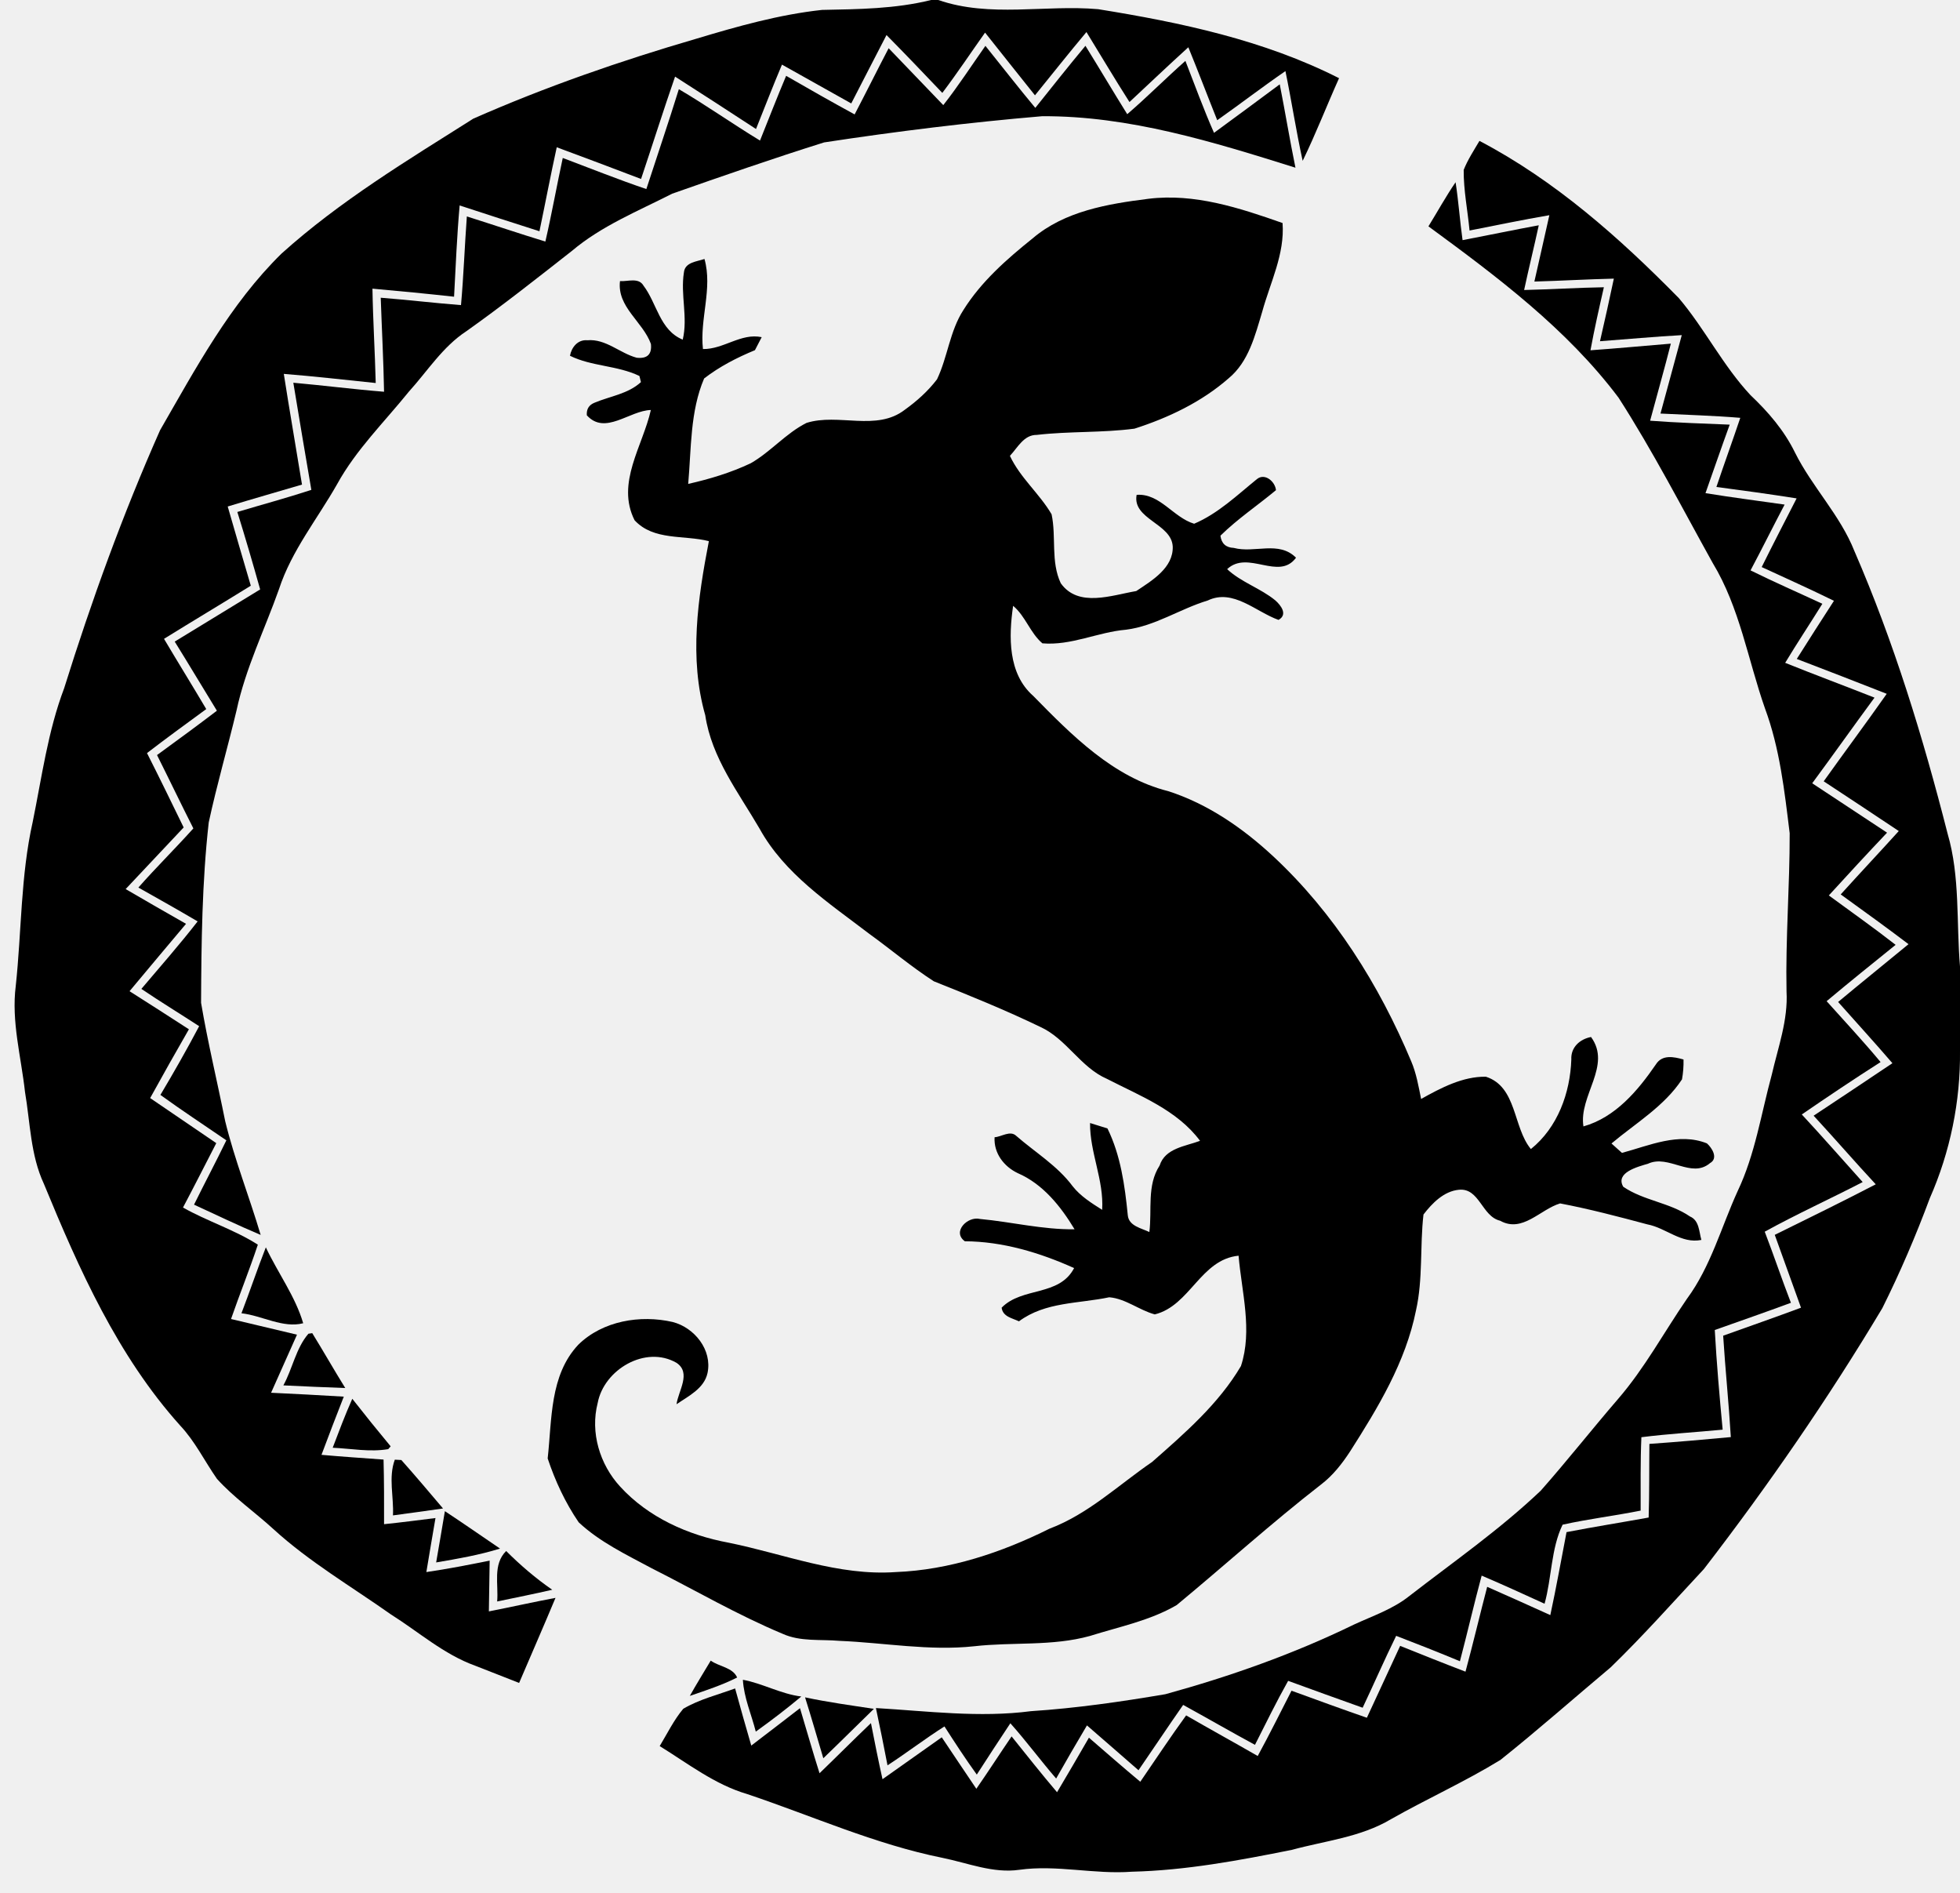
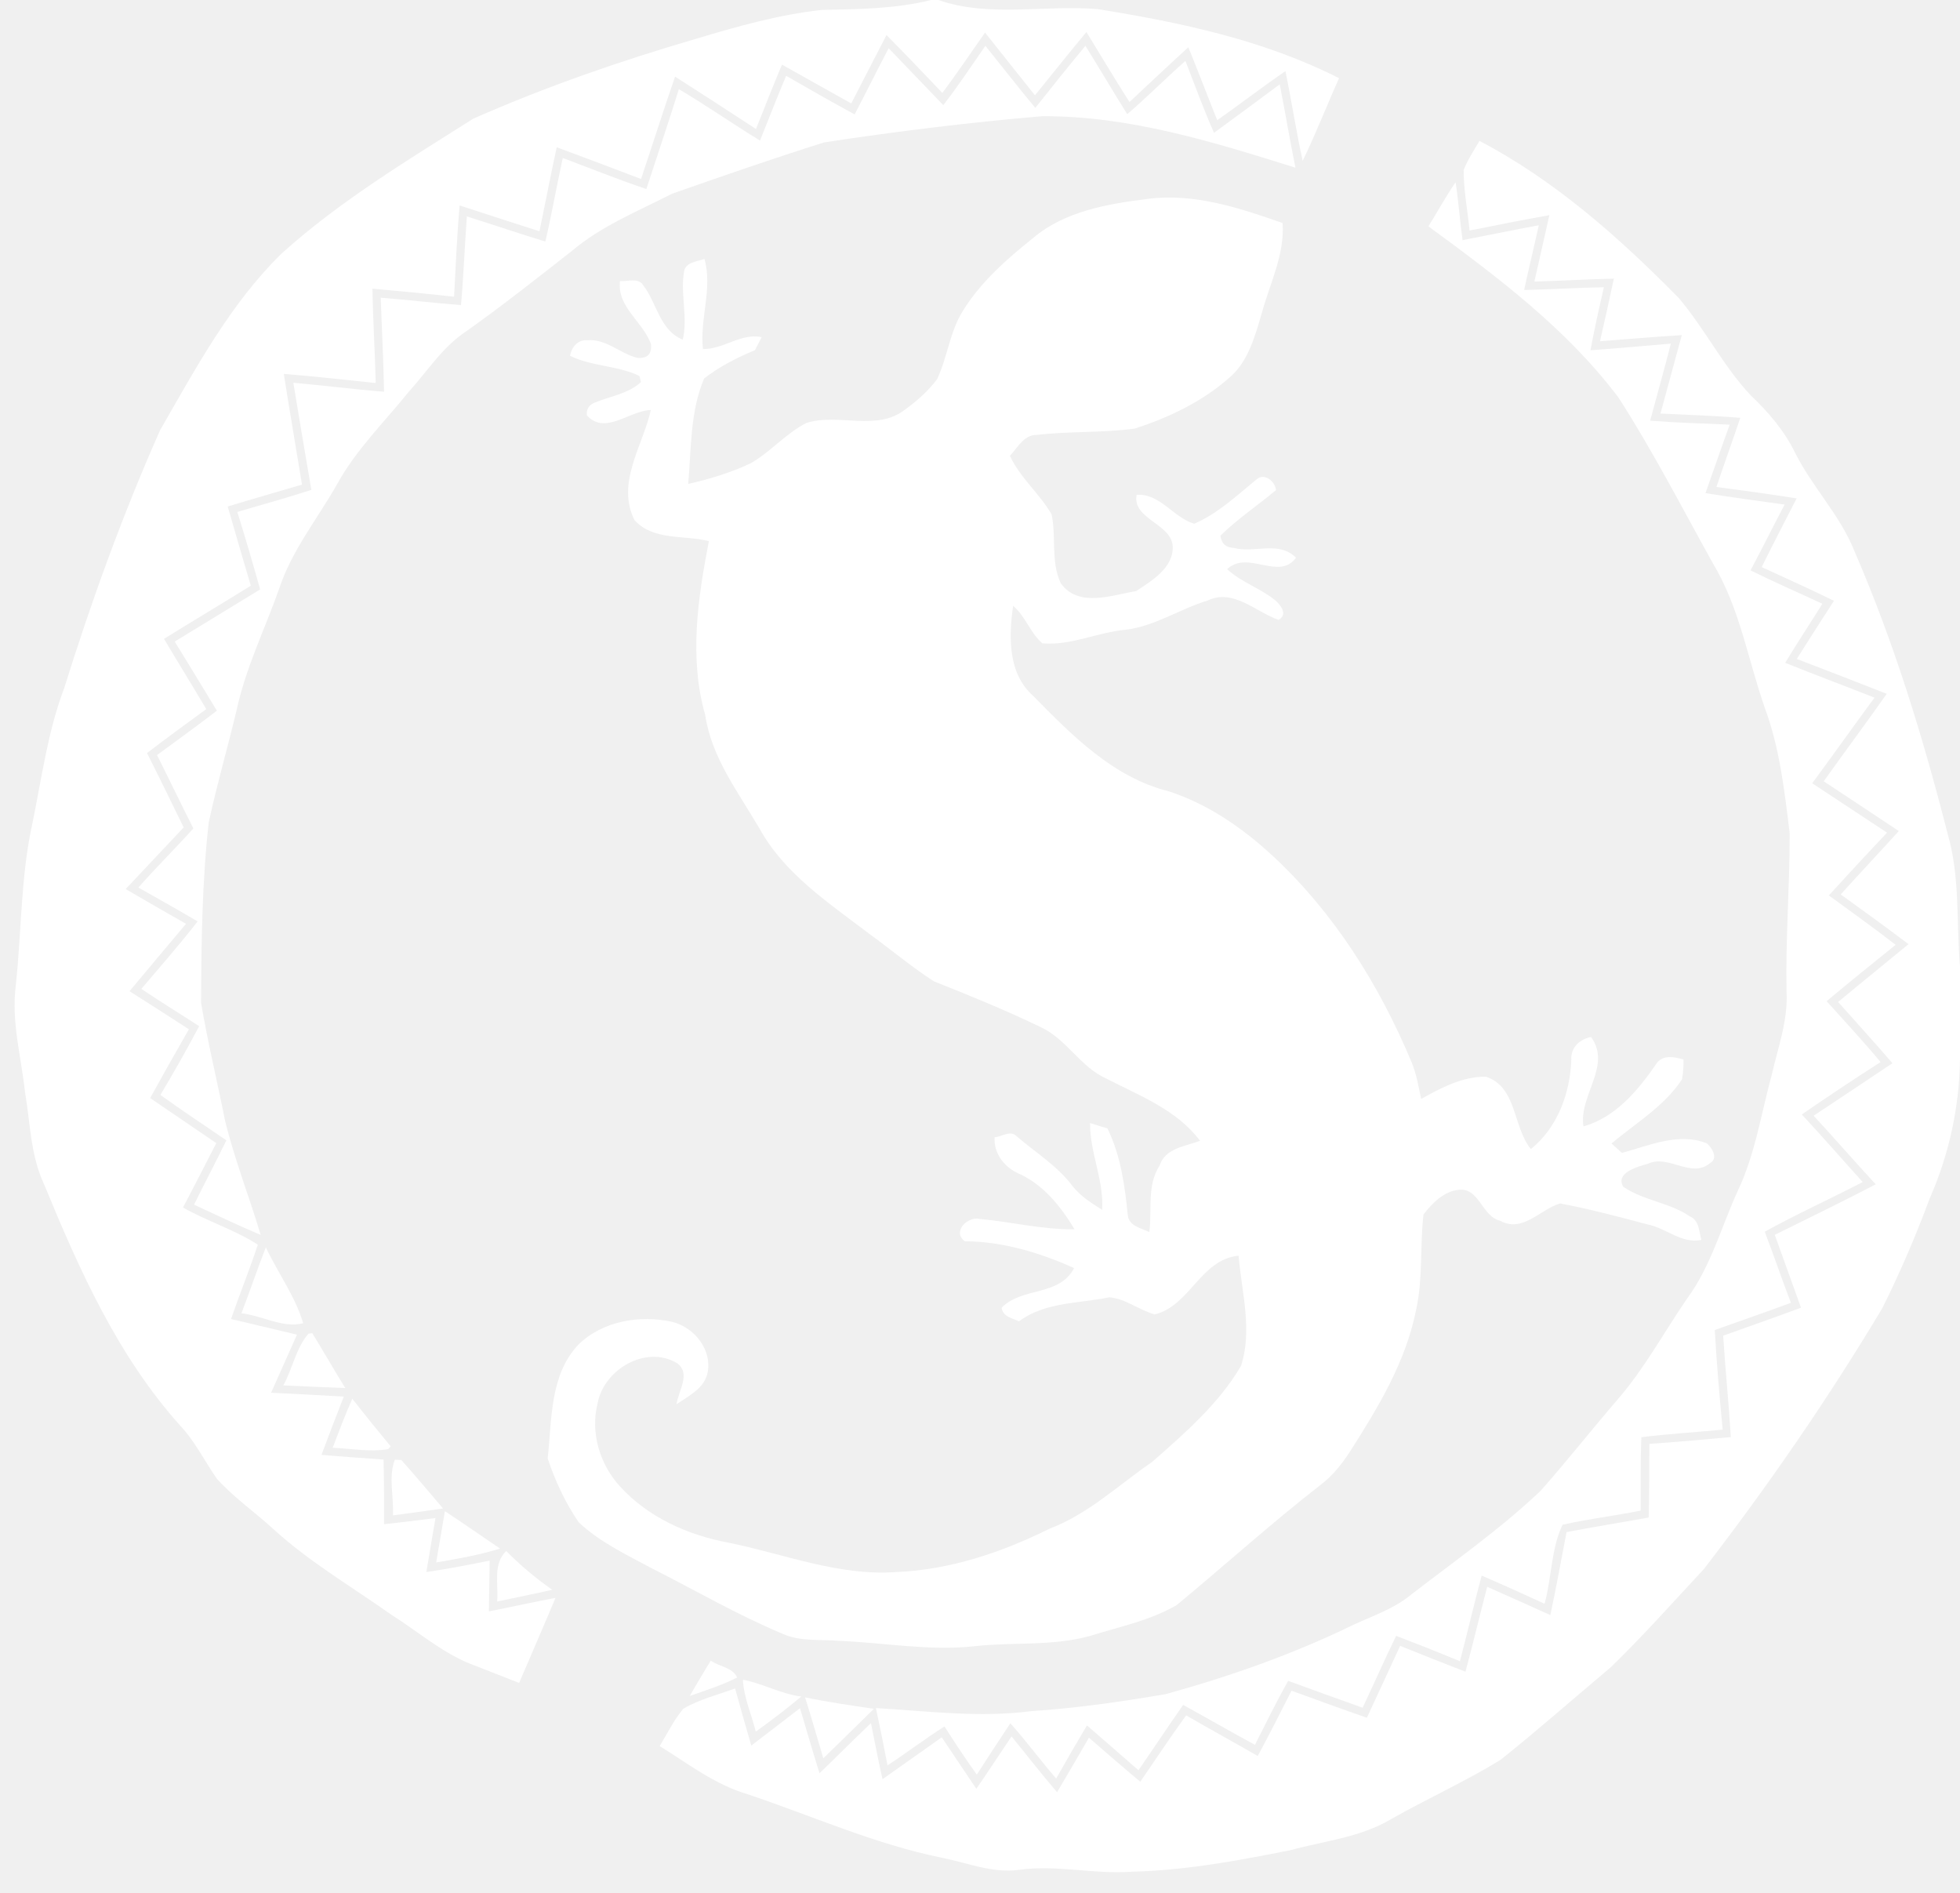
<svg xmlns="http://www.w3.org/2000/svg" width="100%" height="100%" viewBox="0 0 348 336" version="1.1" xml:space="preserve" style="fill-rule:evenodd;clip-rule:evenodd;stroke-linejoin:round;stroke-miterlimit:1.414;">
  <g id="_-000000ff">
-     <path d="M165.32,0l1.27,0c9.19,3.18 18.95,0.8 28.39,1.63c14.66,2.36 29.43,5.48 42.77,12.25c-2.19,4.87 -4.12,9.87 -6.46,14.67c-1.16,-5.28 -1.97,-10.63 -3.06,-15.93c-4.1,2.82 -8.05,5.86 -12.11,8.72c-1.73,-4.31 -3.37,-8.65 -5.13,-12.95c-3.52,3.2 -6.97,6.47 -10.45,9.72c-2.62,-4.09 -5.09,-8.28 -7.64,-12.42c-3.1,3.69 -6.09,7.48 -9.14,11.23c-2.95,-3.71 -5.92,-7.41 -8.86,-11.13c-2.53,3.57 -4.95,7.21 -7.59,10.7c-3.28,-3.45 -6.57,-6.89 -9.91,-10.27c-2.11,4.04 -4.16,8.1 -6.26,12.14c-4.11,-2.29 -8.2,-4.6 -12.3,-6.89c-1.6,3.78 -3.08,7.62 -4.61,11.43c-4.78,-3.12 -9.56,-6.23 -14.37,-9.3c-2.09,6.03 -4.01,12.12 -6.04,18.17c-4.98,-1.9 -9.97,-3.78 -14.97,-5.63c-1.09,4.96 -2.03,9.94 -3.07,14.91c-4.73,-1.5 -9.45,-3.04 -14.17,-4.58c-0.48,5.39 -0.7,10.8 -0.99,16.2c-4.82,-0.53 -9.66,-1 -14.49,-1.43c0.09,5.59 0.44,11.17 0.58,16.75c-5.44,-0.56 -10.87,-1.19 -16.32,-1.62c1.02,6.56 2.17,13.09 3.23,19.65c-4.39,1.3 -8.8,2.55 -13.19,3.89c1.34,4.69 2.73,9.37 4.1,14.06c-5.12,3.17 -10.29,6.26 -15.41,9.43c2.47,4.17 5.03,8.29 7.5,12.47c-3.52,2.58 -7.06,5.15 -10.52,7.81c2.22,4.38 4.36,8.79 6.51,13.2c-3.44,3.64 -6.87,7.29 -10.3,10.94c3.56,2.08 7.13,4.13 10.72,6.17c-3.34,3.99 -6.71,7.95 -10.03,11.96c3.52,2.24 7.04,4.48 10.54,6.76c-2.33,4.05 -4.63,8.12 -6.88,12.21c3.9,2.69 7.84,5.31 11.74,8c-1.97,3.81 -3.9,7.64 -5.91,11.43c4.31,2.44 9.11,3.92 13.29,6.59c-1.47,4.44 -3.23,8.78 -4.76,13.2c3.9,0.95 7.81,1.83 11.71,2.78c-1.54,3.43 -3.07,6.87 -4.6,10.31c4.3,0.2 8.6,0.43 12.91,0.69c-1.35,3.44 -2.67,6.88 -3.96,10.33c3.67,0.33 7.34,0.57 11.02,0.84c0.1,3.82 0.1,7.64 0.09,11.47c3.05,-0.31 6.09,-0.71 9.13,-1.09c-0.53,3.2 -1.11,6.39 -1.62,9.59c3.76,-0.55 7.5,-1.28 11.24,-2.03c-0.04,3 -0.09,6.01 -0.14,9.01c3.95,-0.77 7.88,-1.66 11.83,-2.4c-2.11,5.05 -4.31,10.07 -6.46,15.1c-2.6,-1.03 -5.22,-2.04 -7.83,-3.07c-5.54,-2 -10,-5.99 -14.93,-9.09c-7.02,-4.96 -14.5,-9.33 -20.87,-15.15c-3.29,-3.02 -7.02,-5.59 -10.02,-8.92c-2.2,-3.15 -3.89,-6.66 -6.54,-9.47c-11.09,-12.34 -17.94,-27.72 -24.19,-42.9c-2.38,-5.11 -2.42,-10.84 -3.35,-16.3c-0.69,-6.27 -2.45,-12.51 -1.64,-18.85c1.04,-9.68 0.86,-19.52 3,-29.06c1.63,-7.97 2.69,-16.11 5.59,-23.76c4.86,-15.55 10.42,-30.9 17.03,-45.8c6.34,-10.99 12.43,-22.41 21.58,-31.37c10.35,-9.32 22.32,-16.53 34.04,-23.94c12.85,-5.66 26.16,-10.27 39.64,-14.2c7.29,-2.19 14.68,-4.28 22.27,-5.1c6.48,-0.13 13.03,-0.18 19.37,-1.76Z" style="fill-rule:nonzero;" />
-     <path d="M151.74,20.31c2.04,-3.9 4,-7.85 6.04,-11.75c3.23,3.37 6.47,6.72 9.7,10.1c2.66,-3.38 5,-7 7.48,-10.52c2.96,3.67 5.84,7.4 8.86,11.01c2.94,-3.69 5.88,-7.39 8.9,-11.02c2.5,4.03 4.91,8.12 7.42,12.14c3.54,-3.04 6.83,-6.36 10.33,-9.46c1.66,4.27 3.23,8.58 5.08,12.77c3.9,-2.86 7.79,-5.72 11.67,-8.61c0.97,4.93 1.78,9.88 2.79,14.8c-14.59,-4.58 -29.55,-9.23 -44.99,-9.14c-12.94,1.1 -25.86,2.69 -38.7,4.65c-9.05,2.84 -18.02,5.96 -26.97,9.1c-6.08,3.1 -12.55,5.71 -17.81,10.16c-6.17,4.84 -12.33,9.71 -18.73,14.25c-4.21,2.75 -6.91,7.09 -10.23,10.75c-4.34,5.38 -9.35,10.28 -12.71,16.38c-3.5,6.18 -8.1,11.82 -10.33,18.65c-2.54,7.17 -5.94,14.06 -7.54,21.53c-1.59,6.65 -3.5,13.21 -4.94,19.89c-1.19,10.62 -1.31,21.34 -1.36,32.02c1.19,7.04 2.88,14 4.28,21c1.68,6.86 4.29,13.44 6.3,20.2c-3.99,-1.68 -7.9,-3.56 -11.83,-5.37c1.88,-3.82 3.88,-7.58 5.74,-11.42c-3.91,-2.68 -7.87,-5.28 -11.71,-8.06c2.39,-4.01 4.7,-8.07 6.88,-12.2c-3.41,-2.22 -6.89,-4.34 -10.26,-6.62c3.36,-3.97 6.8,-7.87 9.99,-11.98c-3.48,-2.05 -7,-4.03 -10.52,-6.01c3.16,-3.59 6.57,-6.94 9.76,-10.5c-2.19,-4.32 -4.28,-8.69 -6.45,-13.02c3.57,-2.59 7.12,-5.2 10.63,-7.87c-2.51,-4.09 -4.96,-8.2 -7.49,-12.27c5.05,-3.1 10.13,-6.16 15.17,-9.26c-1.29,-4.6 -2.63,-9.19 -4.05,-13.75c4.38,-1.31 8.8,-2.5 13.14,-3.92c-1.1,-6.33 -2.14,-12.68 -3.2,-19.02c5.38,0.48 10.73,1.17 16.11,1.6c-0.1,-5.57 -0.4,-11.13 -0.59,-16.69c4.75,0.37 9.49,0.94 14.25,1.31c0.47,-5.24 0.65,-10.5 1.04,-15.74c4.65,1.47 9.27,3.03 13.94,4.46c1.14,-4.93 2.02,-9.9 3.09,-14.84c4.94,1.86 9.84,3.83 14.84,5.52c1.92,-5.91 3.93,-11.79 5.77,-17.73c4.91,2.88 9.55,6.17 14.41,9.12c1.54,-3.83 3.03,-7.68 4.64,-11.49c4.03,2.33 8.08,4.62 12.16,6.85Z" style="fill-rule:nonzero;" />
-     <path d="M259.88,30.16c0.72,-1.82 1.81,-3.47 2.8,-5.15c13.42,7.03 24.85,17.18 35.41,27.92c4.62,5.46 7.83,12 12.73,17.23c3.13,2.96 5.96,6.25 7.87,10.15c3.05,6.13 8.02,11.11 10.56,17.51c7.02,16.17 12.2,33.1 16.55,50.17c2.24,7.66 1.53,15.72 2.2,23.58l0,14.91c0.1,8.99 -1.73,17.98 -5.36,26.21c-2.47,6.65 -5.27,13.18 -8.43,19.52c-9.61,16.06 -20.26,31.49 -31.68,46.31c-5.46,5.86 -10.79,11.86 -16.54,17.44c-6.53,5.48 -12.93,11.14 -19.59,16.45c-6.28,3.85 -13.03,6.89 -19.44,10.52c-5.36,3.2 -11.68,3.83 -17.59,5.44c-9.37,1.88 -18.82,3.65 -28.41,3.88c-6.67,0.5 -13.32,-1.27 -19.98,-0.34c-4.67,0.67 -9.14,-1.21 -13.64,-2.12c-11.97,-2.41 -23.16,-7.46 -34.7,-11.33c-5.74,-1.69 -10.49,-5.41 -15.51,-8.51c1.35,-2.23 2.5,-4.61 4.18,-6.62c2.85,-1.68 6.12,-2.48 9.21,-3.61c0.93,3.38 1.88,6.76 2.87,10.14c2.9,-2.2 5.77,-4.43 8.65,-6.64c1.16,3.84 2.25,7.72 3.47,11.55c3.06,-2.95 6.05,-5.96 9.13,-8.9c0.65,3.33 1.31,6.65 2.05,9.96c3.5,-2.49 7.01,-4.96 10.52,-7.44c2.05,3.04 4.07,6.1 6.14,9.14c2.13,-3.07 4.16,-6.22 6.26,-9.3c2.67,3.32 5.31,6.67 8.07,9.91c1.91,-3.21 3.79,-6.44 5.66,-9.68c3.03,2.61 6.04,5.26 9.12,7.82c2.7,-3.93 5.33,-7.92 8.14,-11.78c4.22,2.44 8.49,4.78 12.71,7.21c2.08,-3.82 4.02,-7.72 6,-11.59c4.45,1.62 8.9,3.25 13.38,4.8c1.99,-4.24 3.92,-8.51 5.91,-12.76c3.86,1.55 7.72,3.1 11.6,4.58c1.35,-5 2.54,-10.05 3.85,-15.06c3.75,1.64 7.47,3.34 11.21,5.02c1.06,-4.89 1.93,-9.82 2.88,-14.73c4.85,-0.94 9.72,-1.71 14.58,-2.59c0.14,-4.36 0.08,-8.71 0.13,-13.07c4.83,-0.34 9.65,-0.76 14.46,-1.21c-0.36,-6.01 -0.98,-11.99 -1.36,-18c4.61,-1.65 9.23,-3.26 13.82,-4.97c-1.56,-4.31 -3.11,-8.62 -4.66,-12.93c5.99,-2.95 12,-5.89 17.93,-8.97c-3.73,-4.01 -7.31,-8.16 -11.03,-12.18c4.68,-3.08 9.33,-6.21 13.99,-9.32c-3.16,-3.68 -6.43,-7.25 -9.64,-10.87c4.14,-3.45 8.34,-6.83 12.5,-10.26c-3.96,-3.01 -8.01,-5.91 -12.04,-8.83c3.41,-3.78 6.9,-7.48 10.31,-11.25c-4.43,-2.97 -8.88,-5.89 -13.33,-8.83c3.7,-5.19 7.52,-10.31 11.19,-15.53c-5.31,-2.09 -10.64,-4.15 -15.97,-6.19c2.19,-3.45 4.37,-6.9 6.6,-10.32c-4.24,-2.08 -8.54,-4.01 -12.83,-5.99c2.02,-4.08 4.12,-8.13 6.2,-12.19c-4.74,-0.75 -9.49,-1.4 -14.24,-2.03c1.38,-4.1 2.86,-8.17 4.24,-12.27c-4.72,-0.39 -9.45,-0.52 -14.17,-0.76c1.24,-4.65 2.55,-9.28 3.78,-13.92c-4.85,0.27 -9.68,0.72 -14.52,1.08c0.86,-3.69 1.67,-7.4 2.46,-11.11c-4.71,0.11 -9.41,0.39 -14.11,0.52c0.87,-3.93 1.8,-7.84 2.66,-11.78c-4.75,0.81 -9.45,1.8 -14.17,2.72c-0.34,-3.59 -1.07,-7.15 -1.04,-10.76Z" style="fill-rule:nonzero;" />
-     <path d="M253.62,40.18c1.61,-2.61 3.09,-5.3 4.82,-7.83c0.53,3.41 0.76,6.86 1.24,10.28c4.51,-0.86 9.01,-1.81 13.53,-2.64c-0.83,3.84 -1.78,7.65 -2.6,11.49c4.72,-0.11 9.43,-0.41 14.16,-0.49c-0.85,3.72 -1.69,7.44 -2.38,11.19c4.76,-0.34 9.51,-0.79 14.27,-1.18c-1.16,4.58 -2.46,9.12 -3.68,13.68c4.7,0.36 9.42,0.5 14.13,0.7c-1.47,4.04 -2.87,8.11 -4.3,12.16c4.67,0.76 9.36,1.36 14.05,2.03c-2.05,3.88 -3.99,7.81 -6.05,11.68c4.2,2.08 8.5,3.95 12.75,5.93c-2.18,3.51 -4.47,6.95 -6.6,10.48c5.26,2.12 10.58,4.09 15.86,6.18c-3.72,5.05 -7.34,10.16 -11.06,15.2c4.42,2.93 8.86,5.84 13.29,8.77c-3.49,3.68 -6.93,7.4 -10.34,11.14c3.96,2.91 7.98,5.74 11.86,8.77c-4.1,3.31 -8.21,6.61 -12.25,10c3.21,3.58 6.5,7.11 9.58,10.81c-4.72,3.01 -9.37,6.13 -13.99,9.3c3.67,3.94 7.2,8 10.81,12c-5.77,2.99 -11.7,5.67 -17.39,8.81c1.61,4.18 3.03,8.44 4.65,12.62c-4.48,1.66 -9.01,3.23 -13.52,4.83c0.33,5.91 0.84,11.8 1.4,17.69c-4.81,0.46 -9.64,0.74 -14.43,1.34c-0.19,4.34 -0.12,8.68 -0.13,13.03c-4.6,0.92 -9.28,1.48 -13.86,2.5c-2.06,4.25 -1.92,9.43 -3.2,14.03c-3.72,-1.69 -7.42,-3.4 -11.17,-4.99c-1.36,5.05 -2.53,10.15 -3.86,15.2c-3.75,-1.57 -7.53,-3.05 -11.32,-4.51c-2.07,4.21 -3.94,8.52 -5.95,12.76c-4.42,-1.56 -8.82,-3.17 -13.23,-4.77c-2.09,3.72 -3.96,7.55 -5.89,11.36c-4.28,-2.32 -8.49,-4.75 -12.75,-7.09c-2.68,3.84 -5.27,7.74 -7.93,11.6c-3.03,-2.67 -6.1,-5.3 -9.15,-7.96c-1.86,3.12 -3.68,6.27 -5.47,9.43c-2.78,-3.22 -5.3,-6.64 -8.13,-9.81c-2.01,3.03 -4,6.06 -5.96,9.11c-2.01,-2.78 -3.88,-5.66 -5.74,-8.55c-3.45,2.19 -6.69,4.68 -10.11,6.91c-0.65,-3.4 -1.34,-6.79 -2.06,-10.17c9.16,0.54 18.39,1.75 27.55,0.55c8,-0.52 15.95,-1.67 23.85,-3.01c11.48,-3.16 22.73,-7.13 33.45,-12.35c3.37,-1.56 6.98,-2.76 9.91,-5.12c7.87,-6.09 16.08,-11.81 23.3,-18.68c4.7,-5.32 9.09,-10.9 13.72,-16.27c4.72,-5.46 8.15,-11.85 12.22,-17.77c4.23,-5.73 6.08,-12.7 9,-19.11c3.11,-6.53 4.17,-13.74 6.06,-20.67c1.12,-4.87 2.91,-9.7 2.62,-14.77c-0.19,-9.37 0.58,-18.73 0.56,-28.09c-0.92,-7.48 -1.75,-15.06 -4.39,-22.17c-3.02,-8.61 -4.48,-17.89 -9.27,-25.79c-5.47,-9.84 -10.63,-19.88 -16.72,-29.35c-9.17,-12.2 -21.55,-21.47 -33.76,-30.42Z" style="fill-rule:nonzero;" />
-     <path d="M183.34,42.32c5.68,-4.85 13.37,-6.13 20.55,-7.03c8.2,-1.02 16.2,1.62 23.83,4.3c0.41,5.52 -2.19,10.56 -3.61,15.74c-1.27,4.22 -2.41,8.89 -5.96,11.82c-4.79,4.2 -10.69,7.01 -16.72,8.94c-5.75,0.76 -11.59,0.44 -17.35,1.11c-2.3,-0.03 -3.4,2.27 -4.77,3.72c1.83,3.9 5.25,6.7 7.4,10.37c0.86,4.02 -0.18,8.4 1.63,12.24c3.12,4.39 9.06,2.12 13.4,1.39c2.77,-1.85 6.61,-4.11 6.48,-7.91c-0.21,-4.09 -7.22,-4.84 -6.41,-9.17c4.14,-0.3 6.49,4.01 10.21,5.13c4.23,-1.79 7.64,-5.08 11.17,-7.94c1.4,-1.11 3.22,0.46 3.36,1.98c-3.27,2.72 -6.83,5.1 -9.86,8.08c0.18,1.39 0.96,2.11 2.37,2.17c3.69,0.99 7.99,-1.34 11.05,1.74c-3.05,4.17 -8.54,-1.44 -12.23,2.03c2.52,2.35 5.92,3.38 8.56,5.55c1.02,0.9 2.24,2.53 0.56,3.46c-4.04,-1.44 -8.07,-5.61 -12.58,-3.44c-4.92,1.49 -9.32,4.53 -14.5,5.18c-5.02,0.43 -9.71,2.85 -14.84,2.42c-2.18,-1.85 -2.99,-4.81 -5.2,-6.66c-0.79,5.44 -0.94,12.04 3.57,15.99c6.83,6.96 14.2,14.46 23.97,16.91c7.03,2.26 13.23,6.55 18.61,11.54c10.83,10.06 18.84,22.84 24.53,36.41c0.91,2.13 1.3,4.43 1.76,6.69c3.51,-1.97 7.42,-4.02 11.5,-3.95c5.54,1.78 4.79,8.98 7.99,12.84c4.75,-3.81 6.98,-9.96 7.18,-15.91c-0.11,-2.15 1.52,-3.61 3.5,-3.98c3.73,5.1 -2.21,10.4 -1.35,15.87c5.67,-1.6 9.65,-6.33 12.86,-11c1.12,-1.8 3.19,-1.36 4.91,-0.88c0.03,1.19 -0.06,2.36 -0.27,3.53c-3.16,4.79 -8.21,7.76 -12.52,11.38c0.46,0.42 1.39,1.25 1.86,1.67c4.86,-1.3 10.06,-3.69 15.08,-1.69c0.91,0.79 2.08,2.66 0.55,3.51c-3.31,2.8 -7.33,-1.6 -11,0.1c-1.81,0.54 -5.86,1.57 -4.4,4.09c3.6,2.47 8.22,2.79 11.85,5.28c1.65,0.7 1.6,2.69 2.02,4.16c-3.56,0.73 -6.26,-2.13 -9.59,-2.76c-5.12,-1.37 -10.28,-2.73 -15.49,-3.72c-3.55,1.06 -6.68,5.29 -10.66,3.07c-3.26,-0.78 -3.66,-5.89 -7.34,-5.49c-2.64,0.26 -4.72,2.38 -6.26,4.39c-0.65,5.66 -0.07,11.44 -1.33,17.03c-1.84,9.17 -6.75,17.27 -11.71,25.04c-1.43,2.19 -3.06,4.27 -5.15,5.86c-8.79,6.83 -17.05,14.31 -25.63,21.4c-4.73,2.76 -10.22,3.85 -15.4,5.48c-6.69,1.86 -13.73,1.05 -20.56,1.83c-7.98,0.86 -15.94,-0.63 -23.91,-0.96c-3.37,-0.3 -6.92,0.18 -10.09,-1.25c-8.02,-3.35 -15.55,-7.75 -23.3,-11.66c-4.47,-2.4 -9.18,-4.64 -12.91,-8.13c-2.37,-3.46 -4.19,-7.37 -5.51,-11.34c0.77,-6.89 0.34,-14.78 5.45,-20.2c4.32,-4.23 11,-5.34 16.75,-4.02c3.87,1 7.05,4.96 6.18,9.06c-0.6,2.76 -3.38,4.08 -5.5,5.54c0.31,-2.38 2.67,-5.55 0,-7.35c-5.51,-3.18 -12.88,1.19 -14,7.12c-1.35,5.24 0.37,10.92 3.99,14.85c5.01,5.48 12.07,8.63 19.28,9.96c9.82,1.99 19.46,5.93 29.65,5.21c9.55,-0.37 18.8,-3.47 27.3,-7.7c6.87,-2.59 12.24,-7.75 18.21,-11.84c5.8,-5.1 11.82,-10.31 15.78,-17.03c2.09,-6.32 0.13,-13.14 -0.42,-19.59c-6.76,0.67 -8.61,8.88 -14.88,10.42c-2.78,-0.76 -5.18,-2.8 -8.08,-3.04c-5.43,1.15 -11.35,0.79 -16.03,4.27c-1.22,-0.58 -2.86,-0.81 -3.08,-2.42c3.64,-3.73 10.21,-1.95 12.87,-7.03c-6.08,-2.74 -12.69,-4.73 -19.4,-4.76c-2.33,-1.68 0.49,-4.5 2.69,-3.96c5.6,0.52 11.11,1.91 16.79,1.83c-2.46,-4.08 -5.62,-8.04 -10.1,-9.97c-2.46,-1.18 -4.27,-3.55 -4.1,-6.37c1.21,-0.06 2.74,-1.25 3.81,-0.27c3.38,2.95 7.34,5.32 10.05,8.97c1.4,1.78 3.35,2.99 5.24,4.19c0.33,-5.28 -2.2,-10.17 -2.15,-15.41c0.77,0.24 2.32,0.72 3.09,0.96c2.35,4.78 3.09,10.16 3.61,15.41c0.18,1.92 2.41,2.29 3.83,2.98c0.5,-3.95 -0.48,-8.25 1.82,-11.8c0.99,-3.1 4.57,-3.41 7.18,-4.39c-4.07,-5.47 -10.65,-7.97 -16.51,-10.99c-4.72,-2.04 -7.19,-7.11 -11.85,-9.23c-6.18,-2.98 -12.54,-5.57 -18.91,-8.1c-4.01,-2.59 -7.66,-5.68 -11.52,-8.47c-7.12,-5.44 -14.99,-10.59 -19.42,-18.63c-3.74,-6.42 -8.52,-12.57 -9.64,-20.12c-2.9,-10.15 -1.32,-20.75 0.64,-30.91c-4.42,-1.13 -9.8,-0.04 -13.19,-3.71c-3.33,-6.6 1.46,-13.18 2.89,-19.57c-3.81,0.1 -8.12,4.54 -11.37,0.94c-0.08,-1.09 0.37,-1.83 1.36,-2.23c2.78,-1.17 5.94,-1.55 8.25,-3.66c-0.07,-0.27 -0.21,-0.82 -0.27,-1.09c-3.92,-1.89 -8.49,-1.68 -12.33,-3.59c0.28,-1.52 1.4,-2.9 3.08,-2.75c3.29,-0.29 5.75,2.29 8.76,3.1c1.89,0.21 2.73,-0.61 2.53,-2.45c-1.43,-3.96 -6.04,-6.55 -5.49,-11.15c1.36,0.1 3.31,-0.69 4.17,0.8c2.41,3.17 2.88,7.91 6.97,9.59c0.95,-3.95 -0.43,-7.97 0.21,-11.93c0.18,-1.83 2.31,-1.92 3.65,-2.39c1.48,5.25 -0.87,10.64 -0.27,15.99c3.67,0.06 6.74,-2.89 10.43,-2.11c-0.3,0.58 -0.9,1.74 -1.2,2.31c-3.19,1.32 -6.28,2.9 -9.02,5.02c-2.51,5.87 -2.27,12.47 -2.83,18.72c3.8,-0.86 7.56,-1.99 11.09,-3.66c3.56,-2.03 6.24,-5.32 9.92,-7.17c5.66,-1.78 12.42,1.57 17.46,-2.34c2.13,-1.53 4.12,-3.31 5.71,-5.4c1.89,-3.96 2.26,-8.55 4.68,-12.29c3.15,-5.04 7.69,-9.03 12.29,-12.72Z" style="fill-rule:nonzero;" />
-     <path d="M47.2,221.42c2.12,4.51 5.27,8.77 6.63,13.47c-3.59,0.93 -7.31,-1.36 -10.96,-1.77c1.49,-3.88 2.81,-7.83 4.33,-11.7Z" style="fill-rule:nonzero;" />
-     <path d="M50.31,245.92c1.63,-2.96 2.24,-6.62 4.45,-9.17l0.68,-0.1c1.99,3.22 3.86,6.52 5.86,9.74c-3.66,-0.12 -7.33,-0.3 -10.99,-0.47Z" style="fill-rule:nonzero;" />
-     <path d="M59.07,256.99c1.11,-2.92 2.21,-5.84 3.48,-8.69c2.23,2.85 4.5,5.66 6.81,8.44l-0.43,0.5c-3.27,0.55 -6.58,-0.1 -9.86,-0.25Z" style="fill-rule:nonzero;" />
-     <path d="M70.1,259.11c0.29,0.02 0.87,0.04 1.16,0.06c2.51,2.82 4.95,5.71 7.4,8.6c-2.96,0.43 -5.93,0.83 -8.89,1.23c0.17,-3.27 -0.84,-6.75 0.33,-9.89Z" style="fill-rule:nonzero;" />
-     <path d="M78.99,268.25c3.29,2.17 6.53,4.42 9.79,6.64c-3.7,1.15 -7.52,1.81 -11.34,2.46c0.51,-3.04 1.06,-6.07 1.55,-9.1Z" style="fill-rule:nonzero;" />
-     <path d="M88.27,284.28c0.27,-3.03 -0.82,-6.57 1.6,-8.96c2.52,2.52 5.24,4.85 8.18,6.88c-3.25,0.75 -6.52,1.4 -9.78,2.08Z" style="fill-rule:nonzero;" />
-     <path d="M126.19,294.78c1.47,1.06 3.93,1.21 4.69,3c-2.69,1.35 -5.56,2.29 -8.4,3.26c1.19,-2.12 2.47,-4.18 3.71,-6.26Z" style="fill-rule:nonzero;" />
-     <path d="M131.9,298.18c3.44,0.62 6.77,2.53 10.37,2.97c-2.61,2.18 -5.31,4.25 -8.08,6.23c-0.77,-3.05 -2.11,-6.02 -2.29,-9.2Z" style="fill-rule:nonzero;" />
-     <path d="M142.94,301.3c4.04,0.86 8.14,1.42 12.22,2.04c-3,2.92 -5.96,5.87 -8.98,8.77c-1.07,-3.6 -2.11,-7.22 -3.24,-10.81Z" style="fill-rule:nonzero;" />
+     <path d="M165.32,0L166.59,0C175.78,3.18 185.54,0.8 194.98,1.63C209.64,3.99 224.41,7.11 237.75,13.88C235.56,18.75 233.63,23.75 231.29,28.55C230.13,23.27 229.32,17.92 228.23,12.62C224.13,15.44 220.18,18.48 216.12,21.34C214.39,17.03 212.75,12.69 210.99,8.39C207.47,11.59 204.02,14.86 200.54,18.11C197.92,14.02 195.45,9.83 192.9,5.69C189.8,9.38 186.81,13.17 183.76,16.92C180.81,13.21 177.84,9.51 174.9,5.79C172.37,9.36 169.95,13 167.31,16.49C164.03,13.04 160.74,9.6 157.4,6.22C155.29,10.26 153.24,14.32 151.14,18.36C147.03,16.07 142.94,13.76 138.84,11.47C137.24,15.25 135.76,19.09 134.23,22.9C129.45,19.78 124.67,16.67 119.86,13.6C117.77,19.63 115.85,25.72 113.82,31.77C108.84,29.87 103.85,27.99 98.85,26.14C97.76,31.1 96.82,36.08 95.78,41.05C91.05,39.55 86.33,38.01 81.61,36.47C81.13,41.86 80.91,47.27 80.62,52.67C75.8,52.14 70.96,51.67 66.13,51.24C66.22,56.83 66.57,62.41 66.71,67.99C61.27,67.43 55.84,66.8 50.39,66.37C51.41,72.93 52.56,79.46 53.62,86.02C49.23,87.32 44.82,88.57 40.43,89.91C41.77,94.6 43.16,99.28 44.53,103.97C39.41,107.14 34.24,110.23 29.12,113.4C31.59,117.57 34.15,121.69 36.62,125.87C33.1,128.45 29.56,131.02 26.1,133.68C28.32,138.06 30.46,142.47 32.61,146.88C29.17,150.52 25.74,154.17 22.31,157.82C25.87,159.9 29.44,161.95 33.03,163.99C29.69,167.98 26.32,171.94 23,175.95C26.52,178.19 30.04,180.43 33.54,182.71C31.21,186.76 28.91,190.83 26.66,194.92C30.56,197.61 34.5,200.23 38.4,202.92C36.43,206.73 34.5,210.56 32.49,214.35C36.8,216.79 41.6,218.27 45.78,220.94C44.31,225.38 42.55,229.72 41.02,234.14C44.92,235.09 48.83,235.97 52.73,236.92C51.19,240.35 49.66,243.79 48.13,247.23C52.43,247.43 56.73,247.66 61.04,247.92C59.69,251.36 58.37,254.8 57.08,258.25C60.75,258.58 64.42,258.82 68.1,259.09C68.2,262.91 68.2,266.73 68.19,270.56C71.24,270.25 74.28,269.85 77.32,269.47C76.79,272.67 76.21,275.86 75.7,279.06C79.46,278.51 83.2,277.78 86.94,277.03C86.9,280.03 86.85,283.04 86.8,286.04C90.75,285.27 94.68,284.38 98.63,283.64C96.52,288.69 94.32,293.71 92.17,298.74C89.57,297.71 86.95,296.7 84.34,295.67C78.8,293.67 74.34,289.68 69.41,286.58C62.39,281.62 54.91,277.25 48.54,271.43C45.25,268.41 41.52,265.84 38.52,262.51C36.32,259.36 34.63,255.85 31.98,253.04C20.89,240.7 14.04,225.32 7.79,210.14C5.41,205.03 5.37,199.3 4.44,193.84C3.75,187.57 1.99,181.33 2.8,174.99C3.84,165.31 3.66,155.47 5.8,145.93C7.43,137.96 8.49,129.82 11.39,122.17C16.25,106.62 21.81,91.27 28.42,76.37C34.76,65.38 40.85,53.96 50,45C60.35,35.68 72.32,28.47 84.04,21.06C96.89,15.4 110.2,10.79 123.68,6.86C130.97,4.67 138.36,2.58 145.95,1.76C152.43,1.63 158.98,1.58 165.32,0Z" style="fill:white;fill-rule:nonzero;" />
+     <path d="M151.74,20.31C153.78,16.41 155.74,12.46 157.78,8.56C161.01,11.93 164.25,15.28 167.48,18.66C170.14,15.28 172.48,11.66 174.96,8.14C177.92,11.81 180.8,15.54 183.82,19.15C186.76,15.46 189.7,11.76 192.72,8.13C195.22,12.16 197.63,16.25 200.14,20.27C203.68,17.23 206.97,13.91 210.47,10.81C212.13,15.08 213.7,19.39 215.55,23.58C219.45,20.72 223.34,17.86 227.22,14.97C228.19,19.9 229,24.85 230.01,29.77C215.42,25.19 200.46,20.54 185.02,20.63C172.08,21.73 159.16,23.32 146.32,25.28C137.27,28.12 128.3,31.24 119.35,34.38C113.27,37.48 106.8,40.09 101.54,44.54C95.37,49.38 89.21,54.25 82.81,58.79C78.6,61.54 75.9,65.88 72.58,69.54C68.24,74.92 63.23,79.82 59.87,85.92C56.37,92.1 51.77,97.74 49.54,104.57C47,111.74 43.6,118.63 42,126.1C40.41,132.75 38.5,139.31 37.06,145.99C35.87,156.61 35.75,167.33 35.7,178.01C36.89,185.05 38.58,192.01 39.98,199.01C41.66,205.87 44.27,212.45 46.28,219.21C42.29,217.53 38.38,215.65 34.45,213.84C36.33,210.02 38.33,206.26 40.19,202.42C36.28,199.74 32.32,197.14 28.48,194.36C30.87,190.35 33.18,186.29 35.36,182.16C31.95,179.94 28.47,177.82 25.1,175.54C28.46,171.57 31.9,167.67 35.09,163.56C31.61,161.51 28.09,159.53 24.57,157.55C27.73,153.96 31.14,150.61 34.33,147.05C32.14,142.73 30.05,138.36 27.88,134.03C31.45,131.44 35,128.83 38.51,126.16C36,122.07 33.55,117.96 31.02,113.89C36.07,110.79 41.15,107.73 46.19,104.63C44.9,100.03 43.56,95.44 42.14,90.88C46.52,89.57 50.94,88.38 55.28,86.96C54.18,80.63 53.14,74.28 52.08,67.94C57.46,68.42 62.81,69.11 68.19,69.54C68.09,63.97 67.79,58.41 67.6,52.85C72.35,53.22 77.09,53.79 81.85,54.16C82.32,48.92 82.5,43.66 82.89,38.42C87.54,39.89 92.16,41.45 96.83,42.88C97.97,37.95 98.85,32.98 99.92,28.04C104.86,29.9 109.76,31.87 114.76,33.56C116.68,27.65 118.69,21.77 120.53,15.83C125.44,18.71 130.08,22 134.94,24.95C136.48,21.12 137.97,17.27 139.58,13.46C143.61,15.79 147.66,18.08 151.74,20.31Z" style="fill:white;fill-rule:nonzero;" />
+     <path d="M259.88,30.16C260.6,28.34 261.69,26.69 262.68,25.01C276.1,32.04 287.53,42.19 298.09,52.93C302.71,58.39 305.92,64.93 310.82,70.16C313.95,73.12 316.78,76.41 318.69,80.31C321.74,86.44 326.71,91.42 329.25,97.82C336.27,113.99 341.45,130.92 345.8,147.99C348.04,155.65 347.33,163.71 348,171.57L348,186.48C348.1,195.47 346.27,204.46 342.64,212.69C340.17,219.34 337.37,225.87 334.21,232.21C324.6,248.27 313.95,263.7 302.53,278.52C297.07,284.38 291.74,290.38 285.99,295.96C279.46,301.44 273.06,307.1 266.4,312.41C260.12,316.26 253.37,319.3 246.96,322.93C241.6,326.13 235.28,326.76 229.37,328.37C220,330.25 210.55,332.02 200.96,332.25C194.29,332.75 187.64,330.98 180.98,331.91C176.31,332.58 171.84,330.7 167.34,329.79C155.37,327.38 144.18,322.33 132.64,318.46C126.9,316.77 122.15,313.05 117.13,309.95C118.48,307.72 119.63,305.34 121.31,303.33C124.16,301.65 127.43,300.85 130.52,299.72C131.45,303.1 132.4,306.48 133.39,309.86C136.29,307.66 139.16,305.43 142.04,303.22C143.2,307.06 144.29,310.94 145.51,314.77C148.57,311.82 151.56,308.81 154.64,305.87C155.29,309.2 155.95,312.52 156.69,315.83C160.19,313.34 163.7,310.87 167.21,308.39C169.26,311.43 171.28,314.49 173.35,317.53C175.48,314.46 177.51,311.31 179.61,308.23C182.28,311.55 184.92,314.9 187.68,318.14C189.59,314.93 191.47,311.7 193.34,308.46C196.37,311.07 199.38,313.72 202.46,316.28C205.16,312.35 207.79,308.36 210.6,304.5C214.82,306.94 219.09,309.28 223.31,311.71C225.39,307.89 227.33,303.99 229.31,300.12C233.76,301.74 238.21,303.37 242.69,304.92C244.68,300.68 246.61,296.41 248.6,292.16C252.46,293.71 256.32,295.26 260.2,296.74C261.55,291.74 262.74,286.69 264.05,281.68C267.8,283.32 271.52,285.02 275.26,286.7C276.32,281.81 277.19,276.88 278.14,271.97C282.99,271.03 287.86,270.26 292.72,269.38C292.86,265.02 292.8,260.67 292.85,256.31C297.68,255.97 302.5,255.55 307.31,255.1C306.95,249.09 306.33,243.11 305.95,237.1C310.56,235.45 315.18,233.84 319.77,232.13C318.21,227.82 316.66,223.51 315.11,219.2C321.1,216.25 327.11,213.31 333.04,210.23C329.31,206.22 325.73,202.07 322.01,198.05C326.69,194.97 331.34,191.84 336,188.73C332.84,185.05 329.57,181.48 326.36,177.86C330.5,174.41 334.7,171.03 338.86,167.6C334.9,164.59 330.85,161.69 326.82,158.77C330.23,154.99 333.72,151.29 337.13,147.52C332.7,144.55 328.25,141.63 323.8,138.69C327.5,133.5 331.32,128.38 334.99,123.16C329.68,121.07 324.35,119.01 319.02,116.97C321.21,113.52 323.39,110.07 325.62,106.65C321.38,104.57 317.08,102.64 312.79,100.66C314.81,96.58 316.91,92.53 318.99,88.47C314.25,87.72 309.5,87.07 304.75,86.44C306.13,82.34 307.61,78.27 308.99,74.17C304.27,73.78 299.54,73.65 294.82,73.41C296.06,68.76 297.37,64.13 298.6,59.49C293.75,59.76 288.92,60.21 284.08,60.57C284.94,56.88 285.75,53.17 286.54,49.46C281.83,49.57 277.13,49.85 272.43,49.98C273.3,46.05 274.23,42.14 275.09,38.2C270.34,39.01 265.64,40 260.92,40.92C260.58,37.33 259.85,33.77 259.88,30.16Z" style="fill:white;fill-rule:nonzero;" />
+     <path d="M253.62,40.18C255.23,37.57 256.71,34.88 258.44,32.35C258.97,35.76 259.2,39.21 259.68,42.63C264.19,41.77 268.69,40.82 273.21,39.99C272.38,43.83 271.43,47.64 270.61,51.48C275.33,51.37 280.04,51.07 284.77,50.99C283.92,54.71 283.08,58.43 282.39,62.18C287.15,61.84 291.9,61.39 296.66,61C295.5,65.58 294.2,70.12 292.98,74.68C297.68,75.04 302.4,75.18 307.11,75.38C305.64,79.42 304.24,83.49 302.81,87.54C307.48,88.3 312.17,88.9 316.86,89.57C314.81,93.45 312.87,97.38 310.81,101.25C315.01,103.33 319.31,105.2 323.56,107.18C321.38,110.69 319.09,114.13 316.96,117.66C322.22,119.78 327.54,121.75 332.82,123.84C329.1,128.89 325.48,134 321.76,139.04C326.18,141.97 330.62,144.88 335.05,147.81C331.56,151.49 328.12,155.21 324.71,158.95C328.67,161.86 332.69,164.69 336.57,167.72C332.47,171.03 328.36,174.33 324.32,177.72C327.53,181.3 330.82,184.83 333.9,188.53C329.18,191.54 324.53,194.66 319.91,197.83C323.58,201.77 327.11,205.83 330.72,209.83C324.95,212.82 319.02,215.5 313.33,218.64C314.94,222.82 316.36,227.08 317.98,231.26C313.5,232.92 308.97,234.49 304.46,236.09C304.79,242 305.3,247.89 305.86,253.78C301.05,254.24 296.22,254.52 291.43,255.12C291.24,259.46 291.31,263.8 291.3,268.15C286.7,269.07 282.02,269.63 277.44,270.65C275.38,274.9 275.52,280.08 274.24,284.68C270.52,282.99 266.82,281.28 263.07,279.69C261.71,284.74 260.54,289.84 259.21,294.89C255.46,293.32 251.68,291.84 247.89,290.38C245.82,294.59 243.95,298.9 241.94,303.14C237.52,301.58 233.12,299.97 228.71,298.37C226.62,302.09 224.75,305.92 222.82,309.73C218.54,307.41 214.33,304.98 210.07,302.64C207.39,306.48 204.8,310.38 202.14,314.24C199.11,311.57 196.04,308.94 192.99,306.28C191.13,309.4 189.31,312.55 187.52,315.71C184.74,312.49 182.22,309.07 179.39,305.9C177.38,308.93 175.39,311.96 173.43,315.01C171.42,312.23 169.55,309.35 167.69,306.46C164.24,308.65 161,311.14 157.58,313.37C156.93,309.97 156.24,306.58 155.52,303.2C164.68,303.74 173.91,304.95 183.07,303.75C191.07,303.23 199.02,302.08 206.92,300.74C218.4,297.58 229.65,293.61 240.37,288.39C243.74,286.83 247.35,285.63 250.28,283.27C258.15,277.18 266.36,271.46 273.58,264.59C278.28,259.27 282.67,253.69 287.3,248.32C292.02,242.86 295.45,236.47 299.52,230.55C303.75,224.82 305.6,217.85 308.52,211.44C311.63,204.91 312.69,197.7 314.58,190.77C315.7,185.9 317.49,181.07 317.2,176C317.01,166.63 317.78,157.27 317.76,147.91C316.84,140.43 316.01,132.85 313.37,125.74C310.35,117.13 308.89,107.85 304.1,99.95C298.63,90.11 293.47,80.07 287.38,70.6C278.21,58.4 265.83,49.13 253.62,40.18Z" style="fill:white;fill-rule:nonzero;" />
+     <path d="M183.34,42.32C189.02,37.47 196.71,36.19 203.89,35.29C212.09,34.27 220.09,36.91 227.72,39.59C228.13,45.11 225.53,50.15 224.11,55.33C222.84,59.55 221.7,64.22 218.15,67.15C213.36,71.35 207.46,74.16 201.43,76.09C195.68,76.85 189.84,76.53 184.08,77.2C181.78,77.17 180.68,79.47 179.31,80.92C181.14,84.82 184.56,87.62 186.71,91.29C187.57,95.31 186.53,99.69 188.34,103.53C191.46,107.92 197.4,105.65 201.74,104.92C204.51,103.07 208.35,100.81 208.22,97.01C208.01,92.92 201,92.17 201.81,87.84C205.95,87.54 208.3,91.85 212.02,92.97C216.25,91.18 219.66,87.89 223.19,85.03C224.59,83.92 226.41,85.49 226.55,87.01C223.28,89.73 219.72,92.11 216.69,95.09C216.87,96.48 217.65,97.2 219.06,97.26C222.75,98.25 227.05,95.92 230.11,99C227.06,103.17 221.57,97.56 217.88,101.03C220.4,103.38 223.8,104.41 226.44,106.58C227.46,107.48 228.68,109.11 227,110.04C222.96,108.6 218.93,104.43 214.42,106.6C209.5,108.09 205.1,111.13 199.92,111.78C194.9,112.21 190.21,114.63 185.08,114.2C182.9,112.35 182.09,109.39 179.88,107.54C179.09,112.98 178.94,119.58 183.45,123.53C190.28,130.49 197.65,137.99 207.42,140.44C214.45,142.7 220.65,146.99 226.03,151.98C236.86,162.04 244.87,174.82 250.56,188.39C251.47,190.52 251.86,192.82 252.32,195.08C255.83,193.11 259.74,191.06 263.82,191.13C269.36,192.91 268.61,200.11 271.81,203.97C276.56,200.16 278.79,194.01 278.99,188.06C278.88,185.91 280.51,184.45 282.49,184.08C286.22,189.18 280.28,194.48 281.14,199.95C286.81,198.35 290.79,193.62 294,188.95C295.12,187.15 297.19,187.59 298.91,188.07C298.94,189.26 298.85,190.43 298.64,191.6C295.48,196.39 290.43,199.36 286.12,202.98C286.58,203.4 287.51,204.23 287.98,204.65C292.84,203.35 298.04,200.96 303.06,202.96C303.97,203.75 305.14,205.62 303.61,206.47C300.3,209.27 296.28,204.87 292.61,206.57C290.8,207.11 286.75,208.14 288.21,210.66C291.81,213.13 296.43,213.45 300.06,215.94C301.71,216.64 301.66,218.63 302.08,220.1C298.52,220.83 295.82,217.97 292.49,217.34C287.37,215.97 282.21,214.61 277,213.62C273.45,214.68 270.32,218.91 266.34,216.69C263.08,215.91 262.68,210.8 259,211.2C256.36,211.46 254.28,213.58 252.74,215.59C252.09,221.25 252.67,227.03 251.41,232.62C249.57,241.79 244.66,249.89 239.7,257.66C238.27,259.85 236.64,261.93 234.55,263.52C225.76,270.35 217.5,277.83 208.92,284.92C204.19,287.68 198.7,288.77 193.52,290.4C186.83,292.26 179.79,291.45 172.96,292.23C164.98,293.09 157.02,291.6 149.05,291.27C145.68,290.97 142.13,291.45 138.96,290.02C130.94,286.67 123.41,282.27 115.66,278.36C111.19,275.96 106.48,273.72 102.75,270.23C100.38,266.77 98.56,262.86 97.24,258.89C98.01,252 97.58,244.11 102.69,238.69C107.01,234.46 113.69,233.35 119.44,234.67C123.31,235.67 126.49,239.63 125.62,243.73C125.02,246.49 122.24,247.81 120.12,249.27C120.43,246.89 122.79,243.72 120.12,241.92C114.61,238.74 107.24,243.11 106.12,249.04C104.77,254.28 106.49,259.96 110.11,263.89C115.12,269.37 122.18,272.52 129.39,273.85C139.21,275.84 148.85,279.78 159.04,279.06C168.59,278.69 177.84,275.59 186.34,271.36C193.21,268.77 198.58,263.61 204.55,259.52C210.35,254.42 216.37,249.21 220.33,242.49C222.42,236.17 220.46,229.35 219.91,222.9C213.15,223.57 211.3,231.78 205.03,233.32C202.25,232.56 199.85,230.52 196.95,230.28C191.52,231.43 185.6,231.07 180.92,234.55C179.7,233.97 178.06,233.74 177.84,232.13C181.48,228.4 188.05,230.18 190.71,225.1C184.63,222.36 178.02,220.37 171.31,220.34C168.98,218.66 171.8,215.84 174,216.38C179.6,216.9 185.11,218.29 190.79,218.21C188.33,214.13 185.17,210.17 180.69,208.24C178.23,207.06 176.42,204.69 176.59,201.87C177.8,201.81 179.33,200.62 180.4,201.6C183.78,204.55 187.74,206.92 190.45,210.57C191.85,212.35 193.8,213.56 195.69,214.76C196.02,209.48 193.49,204.59 193.54,199.35C194.31,199.59 195.86,200.07 196.63,200.31C198.98,205.09 199.72,210.47 200.24,215.72C200.42,217.64 202.65,218.01 204.07,218.7C204.57,214.75 203.59,210.45 205.89,206.9C206.88,203.8 210.46,203.49 213.07,202.51C209,197.04 202.42,194.54 196.56,191.52C191.84,189.48 189.37,184.41 184.71,182.29C178.53,179.31 172.17,176.72 165.8,174.19C161.79,171.6 158.14,168.51 154.28,165.72C147.16,160.28 139.29,155.13 134.86,147.09C131.12,140.67 126.34,134.52 125.22,126.97C122.32,116.82 123.9,106.22 125.86,96.06C121.44,94.93 116.06,96.02 112.67,92.35C109.34,85.75 114.13,79.17 115.56,72.78C111.75,72.88 107.44,77.32 104.19,73.72C104.11,72.63 104.56,71.89 105.55,71.49C108.33,70.32 111.49,69.94 113.8,67.83C113.73,67.56 113.59,67.01 113.53,66.74C109.61,64.85 105.04,65.06 101.2,63.15C101.48,61.63 102.6,60.25 104.28,60.4C107.57,60.11 110.03,62.69 113.04,63.5C114.93,63.71 115.77,62.89 115.57,61.05C114.14,57.09 109.53,54.5 110.08,49.9C111.44,50 113.39,49.21 114.25,50.7C116.66,53.87 117.13,58.61 121.22,60.29C122.17,56.34 120.79,52.32 121.43,48.36C121.61,46.53 123.74,46.44 125.08,45.97C126.56,51.22 124.21,56.61 124.81,61.96C128.48,62.02 131.55,59.07 135.24,59.85C134.94,60.43 134.34,61.59 134.04,62.16C130.85,63.48 127.76,65.06 125.02,67.18C122.51,73.05 122.75,79.65 122.19,85.9C125.99,85.04 129.75,83.91 133.28,82.24C136.84,80.21 139.52,76.92 143.2,75.07C148.86,73.29 155.62,76.64 160.66,72.73C162.79,71.2 164.78,69.42 166.37,67.33C168.26,63.37 168.63,58.78 171.05,55.04C174.2,50 178.74,46.01 183.34,42.32Z" style="fill:white;fill-rule:nonzero;" />
+     <path d="M47.2,221.42C49.32,225.93 52.47,230.19 53.83,234.89C50.24,235.82 46.52,233.53 42.87,233.12C44.36,229.24 45.68,225.29 47.2,221.42Z" style="fill:white;fill-rule:nonzero;" />
+     <path d="M50.31,245.92C51.94,242.96 52.55,239.3 54.76,236.75L55.44,236.65C57.43,239.87 59.3,243.17 61.3,246.39C57.64,246.27 53.97,246.09 50.31,245.92Z" style="fill:white;fill-rule:nonzero;" />
+     <path d="M59.07,256.99C60.18,254.07 61.28,251.15 62.55,248.3C64.78,251.15 67.05,253.96 69.36,256.74L68.93,257.24C65.66,257.79 62.35,257.14 59.07,256.99Z" style="fill:white;fill-rule:nonzero;" />
+     <path d="M70.1,259.11C70.39,259.13 70.97,259.15 71.26,259.17C73.77,261.99 76.21,264.88 78.66,267.77C75.7,268.2 72.73,268.6 69.77,269C69.94,265.73 68.93,262.25 70.1,259.11Z" style="fill:white;fill-rule:nonzero;" />
+     <path d="M78.99,268.25C82.28,270.42 85.52,272.67 88.78,274.89C85.08,276.04 81.26,276.7 77.44,277.35C77.95,274.31 78.5,271.28 78.99,268.25Z" style="fill:white;fill-rule:nonzero;" />
+     <path d="M88.27,284.28C88.54,281.25 87.45,277.71 89.87,275.32C92.39,277.84 95.11,280.17 98.05,282.2C94.8,282.95 91.53,283.6 88.27,284.28Z" style="fill:white;fill-rule:nonzero;" />
+     <path d="M126.19,294.78C127.66,295.84 130.12,295.99 130.88,297.78C128.19,299.13 125.32,300.07 122.48,301.04C123.67,298.92 124.95,296.86 126.19,294.78Z" style="fill:white;fill-rule:nonzero;" />
+     <path d="M131.9,298.18C135.34,298.8 138.67,300.71 142.27,301.15C139.66,303.33 136.96,305.4 134.19,307.38C133.42,304.33 132.08,301.36 131.9,298.18Z" style="fill:white;fill-rule:nonzero;" />
+     <path d="M142.94,301.3C146.98,302.16 151.08,302.72 155.16,303.34C152.16,306.26 149.2,309.21 146.18,312.11C145.11,308.51 144.07,304.89 142.94,301.3Z" style="fill:white;fill-rule:nonzero;" />
  </g>
</svg>
